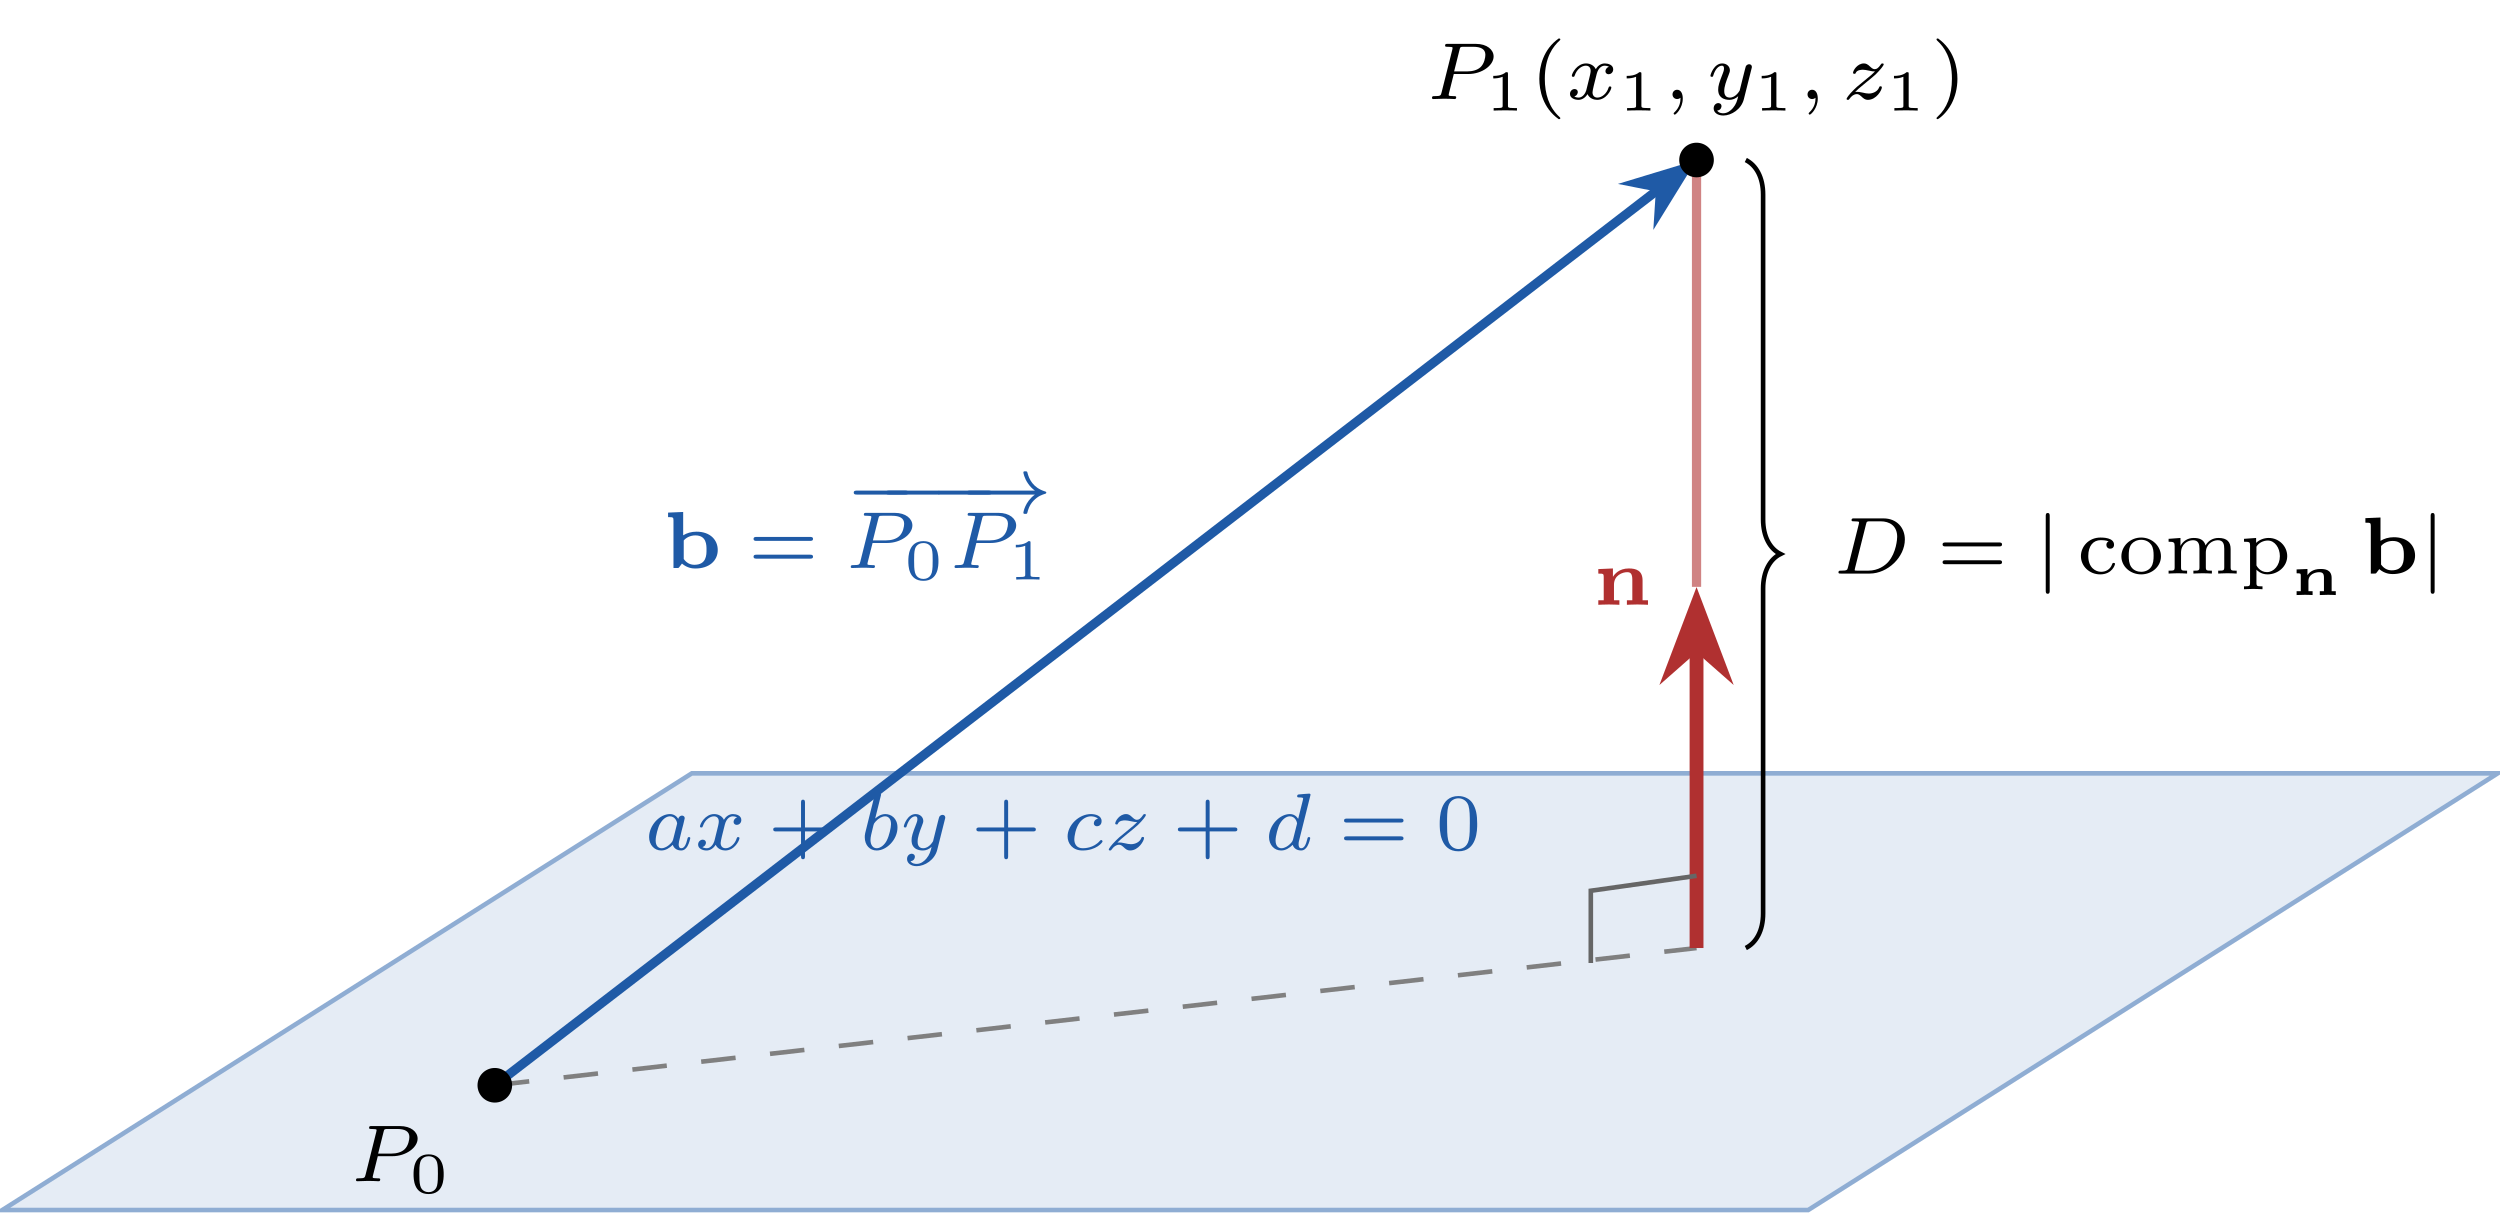
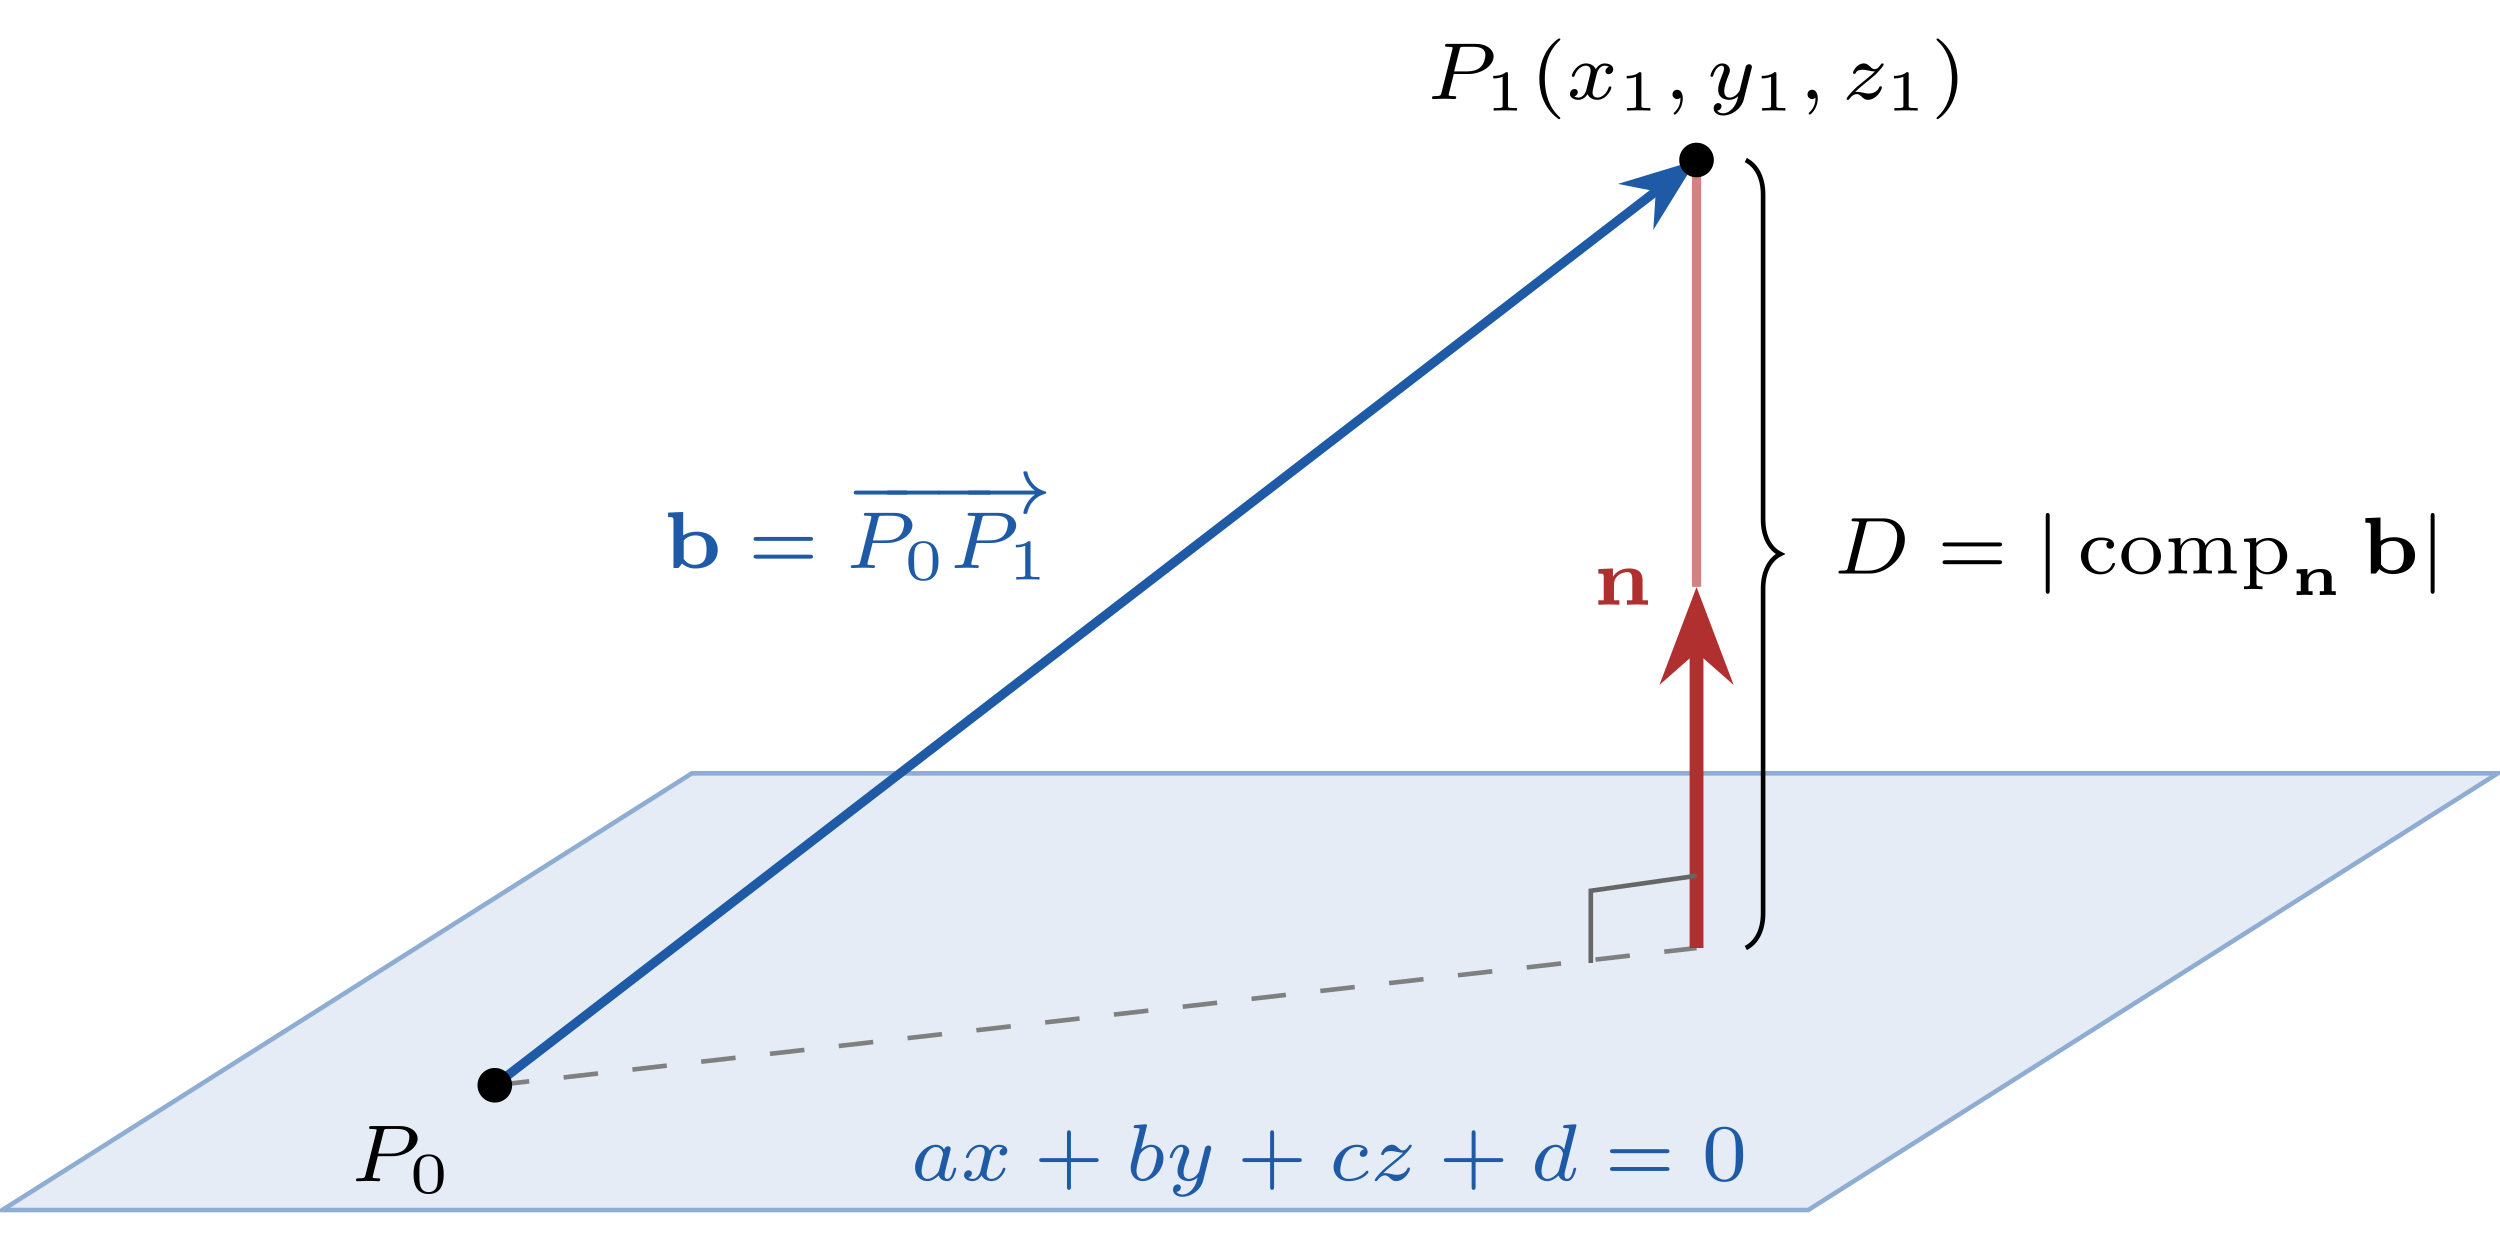
- <svg xmlns="http://www.w3.org/2000/svg" version="1.1" width="323.748pt" height="159.445pt" viewBox="-69.011 -69.011 215.832 106.296" data-scale="1.5">
+ <svg xmlns="http://www.w3.org/2000/svg" version="1.1" width="323.748pt" height="159.866pt" viewBox="-69.011 -69.011 215.832 106.578" data-scale="1.5">
  <defs />
  <g id="page1">
    <g stroke-miterlimit="10" transform="translate(-46.13473,30.06914)scale(0.996264,-0.996264)">
      <g fill="#000" stroke="#000">
        <g stroke-width="0.4">
          <g fill="#e5ecf5" stroke="#e5ecf5">
            <path d="M-22.762-5.406H133.728L193.479 32.437H36.989Z" stroke="none" />
          </g>
          <g fill="#8fadd3" stroke="#8fadd3">
            <path d="M-22.762-5.406H133.728L193.479 32.437H36.989Z" fill="none" />
          </g>
          <g fill="#1f5aa6" stroke="#1f5aa6">
            <g stroke-width="0.8">
              <path d="M19.917 5.406L120.785 83.069" fill="none" />
              <g transform="matrix(0.79231,0.61003,-0.61003,0.79231,118.8249,81.55975)">
                <g stroke-dasharray="none" stroke-dashoffset="0.0">
                  <g stroke-linejoin="miter">
                    <path d="M5.461 0L1.292 1.576L2.674 0L1.292-1.576Z" />
                  </g>
                </g>
              </g>
              <g transform="translate(34.54506,50.22899)">
                <g stroke="none" transform="scale(-1.00375,1.00375)translate(-46.13473,30.06914)scale(-1,-1)">
                  <g fill="#1f5aa6">
                    <g stroke="none">
                      <g fill="#1f5aa6">
                        <path d="M-44.447 25.229L-45.751 25.285V25.676C-45.34 25.676-45.284 25.676-45.284 25.948V30.069H-44.97C-44.859 30.069-44.852 30.062-44.817 30.034C-44.754 29.958-44.614 29.762-44.552 29.686C-44.084 30.083-43.624 30.111-43.394 30.111C-42.195 30.111-41.462 29.435-41.462 28.514C-41.462 27.67-42.083 26.931-43.296 26.931C-43.743 26.931-44.133 27.049-44.447 27.245V25.229ZM-44.398 27.691C-44.203 27.454-43.833 27.252-43.394 27.252C-42.432 27.252-42.432 28.075-42.432 28.5C-42.432 28.932-42.432 29.79-43.478 29.79C-43.854 29.79-44.168 29.616-44.398 29.288V27.691Z" />
                        <path d="M-33.502 27.726C-33.397 27.726-33.237 27.726-33.237 27.552C-33.237 27.384-33.404 27.384-33.495 27.384H-38.112C-38.202 27.384-38.37 27.384-38.37 27.552C-38.37 27.726-38.209 27.726-38.105 27.726H-33.502ZM-33.495 29.26C-33.404 29.26-33.237 29.26-33.237 29.093C-33.237 28.918-33.397 28.918-33.502 28.918H-38.105C-38.209 28.918-38.37 28.918-38.37 29.093C-38.37 29.26-38.202 29.26-38.112 29.26H-33.495Z" />
                        <path d="M-25.286 23.728C-25.174 23.728-25.007 23.728-25.007 23.56C-25.007 23.386-25.167 23.386-25.286 23.386H-29.442C-29.554 23.386-29.721 23.386-29.721 23.553C-29.721 23.728-29.561 23.728-29.442 23.728H-25.286Z" />
                        <path d="M-22.503 23.728C-22.391 23.728-22.224 23.728-22.224 23.56C-22.224 23.386-22.384 23.386-22.503 23.386H-26.659C-26.771 23.386-26.938 23.386-26.938 23.553C-26.938 23.728-26.778 23.728-26.659 23.728H-22.503Z" />
                        <path d="M-18.09 23.728C-17.979 23.728-17.811 23.728-17.811 23.56C-17.811 23.386-17.972 23.386-18.09 23.386H-22.247C-22.358 23.386-22.525 23.386-22.525 23.553C-22.525 23.728-22.365 23.728-22.247 23.728H-18.09Z" />
                        <path d="M-14.08 23.728C-14.958 24.369-15.077 25.283-15.077 25.29C-15.077 25.394-15.007 25.394-14.91 25.394C-14.784 25.394-14.763 25.394-14.728 25.276C-14.686 25.101-14.575 24.655-14.212 24.272C-13.808 23.846-13.459 23.742-13.166 23.651C-13.124 23.637-13.096 23.595-13.096 23.56C-13.096 23.49-13.138 23.477-13.229 23.449C-14.233 23.128-14.589 22.416-14.735 21.803C-14.763 21.719-14.812 21.719-14.91 21.719S-15.077 21.719-15.077 21.824C-15.077 21.838-15.007 22.305-14.666 22.786C-14.505 23.023-14.31 23.218-14.08 23.386H-19.68C-19.791 23.386-19.959 23.386-19.959 23.553C-19.959 23.728-19.798 23.728-19.68 23.728H-14.08Z" />
                        <path d="M-28.096 27.907H-26.834C-25.655 27.907-24.658 27.154-24.658 26.394C-24.658 25.808-25.23 25.306-26.185 25.306H-28.626C-28.766 25.306-28.849 25.306-28.849 25.459C-28.849 25.557-28.773 25.557-28.619 25.557C-28.508 25.557-28.48 25.557-28.354 25.571C-28.215 25.585-28.201 25.599-28.201 25.669C-28.201 25.683-28.201 25.717-28.229 25.822L-29.149 29.497C-29.219 29.769-29.226 29.818-29.77 29.818C-29.895 29.818-29.979 29.818-29.979 29.972C-29.979 29.978-29.979 30.069-29.868 30.069C-29.665 30.069-29.163 30.041-28.961 30.041C-28.842 30.041-28.598 30.041-28.48 30.048C-28.34 30.055-28.166 30.069-28.033 30.069C-27.992 30.069-27.887 30.069-27.887 29.916C-27.887 29.818-27.971 29.818-28.11 29.818C-28.117 29.818-28.25 29.818-28.375 29.804C-28.536 29.79-28.536 29.769-28.536 29.7C-28.536 29.693-28.536 29.651-28.508 29.546L-28.096 27.907ZM-27.594 25.794C-27.538 25.578-27.531 25.557-27.238 25.557H-26.423C-25.774 25.557-25.369 25.752-25.369 26.247C-25.369 26.464-25.453 27.015-25.802 27.328C-26.053 27.552-26.45 27.684-26.953 27.684H-28.068L-27.594 25.794Z" />
                        <path d="M-22.408 29.471C-22.408 29.113-22.408 27.748-23.708 27.748S-25.008 29.113-25.008 29.471C-25.008 29.835-25.008 31.175-23.708 31.175S-22.408 29.835-22.408 29.471ZM-23.708 31.011C-23.893 31.011-24.311 30.946-24.436 30.443C-24.505 30.174-24.51 29.82-24.51 29.412C-24.51 29.043-24.51 28.699-24.431 28.415C-24.306 27.997-23.923 27.912-23.708 27.912C-23.34 27.912-23.076 28.102-22.976 28.45C-22.906 28.704-22.906 29.118-22.906 29.412C-22.906 29.75-22.906 30.154-22.981 30.453C-23.111 30.936-23.509 31.011-23.708 31.011Z" />
                        <path d="M-19.136 27.907H-17.873C-16.695 27.907-15.698 27.154-15.698 26.394C-15.698 25.808-16.269 25.306-17.225 25.306H-19.666C-19.805 25.306-19.889 25.306-19.889 25.459C-19.889 25.557-19.812 25.557-19.659 25.557C-19.547 25.557-19.519 25.557-19.394 25.571C-19.254 25.585-19.24 25.599-19.24 25.669C-19.24 25.683-19.24 25.717-19.268 25.822L-20.189 29.497C-20.258 29.769-20.265 29.818-20.809 29.818C-20.935 29.818-21.019 29.818-21.019 29.972C-21.019 29.978-21.019 30.069-20.907 30.069C-20.705 30.069-20.203 30.041-20 30.041C-19.882 30.041-19.638 30.041-19.519 30.048C-19.38 30.055-19.205 30.069-19.073 30.069C-19.031 30.069-18.926 30.069-18.926 29.916C-18.926 29.818-19.01 29.818-19.15 29.818C-19.157 29.818-19.289 29.818-19.415 29.804C-19.575 29.79-19.575 29.769-19.575 29.7C-19.575 29.693-19.575 29.651-19.547 29.546L-19.136 27.907ZM-18.634 25.794C-18.578 25.578-18.571 25.557-18.278 25.557H-17.462C-16.813 25.557-16.409 25.752-16.409 26.247C-16.409 26.464-16.493 27.015-16.841 27.328C-17.092 27.552-17.49 27.684-17.992 27.684H-19.108L-18.634 25.794Z" />
                        <path d="M-14.459 27.897C-14.459 27.748-14.474 27.748-14.638 27.748C-14.992 28.067-15.545 28.067-15.644 28.067H-15.729V28.286H-15.644C-15.53 28.286-15.206 28.271-14.917 28.146V30.637C-14.917 30.791-14.917 30.846-15.445 30.846H-15.694V31.065C-15.42 31.045-14.977 31.045-14.688 31.045S-13.956 31.045-13.682 31.065V30.846H-13.931C-14.459 30.846-14.459 30.791-14.459 30.637V27.897Z" />
                      </g>
                    </g>
                  </g>
                </g>
              </g>
            </g>
          </g>
          <g fill="#808080" stroke="#808080">
            <g stroke-dasharray="3.0,3.0" stroke-dashoffset="0.0">
              <path d="M19.917 5.406L124.054 17.3" fill="none" />
            </g>
          </g>
          <g fill="#b03030" stroke="#b03030">
            <g stroke-width="1.2">
              <path d="M124.054 17.3V43.422" fill="none" />
              <g transform="matrix(0.0,1.0,-1.0,0.0,124.0542,40.19775)">
                <g stroke-dasharray="none" stroke-dashoffset="0.0">
                  <g stroke-linejoin="miter">
                    <path d="M6.691 0L1.938 1.802L3.524 0L1.938-1.802Z" />
                  </g>
                </g>
              </g>
              <g transform="translate(115.0934,47.04219)">
                <g stroke="none" transform="scale(-1.00375,1.00375)translate(-46.13473,30.06914)scale(-1,-1)">
                  <g fill="#b03030">
                    <g stroke="none">
                      <g fill="#b03030">
                        <path d="M-41.867 27.97C-41.867 27.112-42.418 26.931-43.059 26.931C-43.903 26.931-44.294 27.433-44.426 27.656V26.931L-45.688 26.987V27.377C-45.277 27.377-45.221 27.377-45.221 27.649V29.679H-45.688V30.069C-45.681 30.069-45.117 30.041-44.782 30.041C-44.44 30.041-43.875 30.069-43.868 30.069V29.679H-44.335V28.333C-44.335 27.524-43.61 27.252-43.192 27.252C-42.885 27.252-42.752 27.412-42.752 27.914V29.679H-43.22V30.069C-43.213 30.069-42.648 30.041-42.313 30.041C-41.971 30.041-41.406 30.069-41.399 30.069V29.679H-41.867V27.97Z" />
                      </g>
                    </g>
                  </g>
                </g>
              </g>
            </g>
          </g>
          <g fill="#d08383" stroke="#d08383">
            <g stroke-width="0.8">
              <path d="M124.054 48.598V85.586" fill="none" />
            </g>
          </g>
          <g fill="#666" stroke="#666">
            <path d="M124.054 23.559L114.892 22.262V16.002" fill="none" />
          </g>
          <path d="M128.322 85.586C129.222 85.136 129.822 84.086 129.822 82.586V54.443C129.822 52.943 130.422 51.893 131.322 51.443C130.422 50.993 129.822 49.943 129.822 48.443V20.3C129.822 18.8 129.222 17.75 128.322 17.3" fill="none" />
          <g transform="translate(135.8553,49.74829)">
            <g stroke="none" transform="scale(-1.00375,1.00375)translate(-46.13473,30.06914)scale(-1,-1)">
              <g fill="#000">
                <g stroke="none">
                  <path d="M-44.817 29.525C-44.872 29.762-44.886 29.818-45.43 29.818C-45.556 29.818-45.64 29.818-45.64 29.972C-45.64 30.069-45.556 30.069-45.43 30.069H-42.941C-41.393 30.069-39.907 28.646-39.907 27.126C-39.907 26.108-40.611 25.306-41.748 25.306H-44.287C-44.426 25.306-44.51 25.306-44.51 25.459C-44.51 25.557-44.433 25.557-44.28 25.557C-44.168 25.557-44.14 25.557-44.015 25.571C-43.875 25.585-43.861 25.599-43.861 25.669C-43.861 25.683-43.861 25.717-43.889 25.822L-44.817 29.525ZM-43.255 25.794C-43.199 25.578-43.192 25.557-42.899 25.557H-42.006C-41.225 25.557-40.57 25.948-40.57 26.896C-40.57 27.056-40.639 28.263-41.337 29.058C-41.609 29.372-42.208 29.818-43.066 29.818H-44.015C-44.231 29.818-44.238 29.811-44.238 29.748C-44.238 29.741-44.238 29.707-44.21 29.602L-43.255 25.794Z" />
                  <path d="M-31.783 27.726C-31.678 27.726-31.518 27.726-31.518 27.552C-31.518 27.384-31.685 27.384-31.776 27.384H-36.392C-36.483 27.384-36.65 27.384-36.65 27.552C-36.65 27.726-36.49 27.726-36.385 27.726H-31.783ZM-31.776 29.26C-31.685 29.26-31.518 29.26-31.518 29.093C-31.518 28.918-31.678 28.918-31.783 28.918H-36.385C-36.49 28.918-36.65 28.918-36.65 29.093C-36.65 29.26-36.483 29.26-36.392 29.26H-31.776Z" />
                  <path d="M-27.402 25.111C-27.402 25.006-27.402 24.839-27.569 24.839C-27.744 24.839-27.744 24.999-27.744 25.111V31.541C-27.744 31.645-27.744 31.813-27.576 31.813C-27.402 31.813-27.402 31.652-27.402 31.541V25.111Z" />
                  <path d="M-22.315 27.287C-22.441 27.342-22.51 27.454-22.51 27.593C-22.51 27.782-22.378 27.921-22.183 27.921C-21.994 27.921-21.848 27.803-21.848 27.579C-21.848 26.959-22.817 26.959-23.013 26.959C-24.059 26.959-24.707 27.761-24.707 28.563C-24.707 29.441-23.961 30.139-23.047 30.139C-22.008 30.139-21.764 29.316-21.764 29.232S-21.855 29.149-21.883 29.149C-21.973 29.149-21.98 29.17-22.015 29.267C-22.169 29.7-22.538 29.916-22.964 29.916C-23.445 29.916-24.073 29.56-24.073 28.556C-24.073 27.67-23.64 27.182-22.992 27.182C-22.901 27.182-22.566 27.182-22.315 27.287Z" />
                  <path d="M-17.797 28.584C-17.797 27.712-18.543 26.959-19.505 26.959S-21.214 27.712-21.214 28.584C-21.214 29.448-20.447 30.139-19.505 30.139S-17.797 29.448-17.797 28.584ZM-19.505 29.916C-19.763 29.916-20.14 29.832-20.37 29.49C-20.558 29.204-20.579 28.842-20.579 28.521C-20.579 28.221-20.572 27.81-20.328 27.51C-20.154 27.307-19.861 27.154-19.505 27.154C-19.094 27.154-18.801 27.349-18.647 27.566C-18.452 27.838-18.431 28.186-18.431 28.521S-18.452 29.225-18.654 29.511C-18.843 29.776-19.163 29.916-19.505 29.916Z" />
                  <path d="M-11.782 27.956C-11.782 27.349-12.082 26.994-12.828 26.994C-13.379 26.994-13.756 27.294-13.944 27.642C-14.083 27.147-14.46 26.994-14.969 26.994C-15.541 26.994-15.91 27.307-16.106 27.67H-16.113V26.994L-17.138 27.07V27.321C-16.671 27.321-16.615 27.37-16.615 27.712V29.518C-16.615 29.818-16.685 29.818-17.138 29.818V30.069C-17.124 30.069-16.636 30.041-16.343 30.041C-16.085 30.041-15.604 30.062-15.541 30.069V29.818C-15.994 29.818-16.064 29.818-16.064 29.518V28.263C-16.064 27.531-15.485 27.189-15.025 27.189C-14.537 27.189-14.474 27.573-14.474 27.928V29.518C-14.474 29.818-14.544 29.818-14.997 29.818V30.069C-14.983 30.069-14.495 30.041-14.202 30.041C-13.944 30.041-13.463 30.062-13.4 30.069V29.818C-13.853 29.818-13.923 29.818-13.923 29.518V28.263C-13.923 27.531-13.344 27.189-12.884 27.189C-12.396 27.189-12.333 27.573-12.333 27.928V29.518C-12.333 29.818-12.403 29.818-12.856 29.818V30.069C-12.842 30.069-12.354 30.041-12.061 30.041C-11.803 30.041-11.322 30.062-11.259 30.069V29.818C-11.712 29.818-11.782 29.818-11.782 29.518V27.956Z" />
                  <path d="M-9.031 31.171C-9.484 31.171-9.554 31.171-9.554 30.871V29.734C-9.519 29.769-9.191 30.139-8.605 30.139C-7.685 30.139-6.897 29.448-6.897 28.563C-6.897 27.705-7.608 26.994-8.494 26.994C-8.891 26.994-9.296 27.14-9.582 27.419V26.994L-10.628 27.07V27.321C-10.14 27.321-10.105 27.356-10.105 27.649V30.871C-10.105 31.171-10.174 31.171-10.628 31.171V31.422C-10.614 31.422-10.126 31.394-9.833 31.394C-9.575 31.394-9.094 31.415-9.031 31.422V31.171ZM-9.554 27.747C-9.345 27.398-8.94 27.217-8.571 27.217C-7.985 27.217-7.531 27.831-7.531 28.563C-7.531 29.358-8.054 29.944-8.647 29.944C-9.261 29.944-9.533 29.407-9.554 29.365V27.747Z" />
                  <path d="M-3.062 30.454C-3.062 29.717-3.66 29.672-4.029 29.672C-4.701 29.672-5.025 30.01-5.15 30.205V29.672L-6.086 29.712V30.045C-5.767 30.045-5.727 30.045-5.727 30.24V31.59H-6.086V31.923C-5.882 31.913-5.593 31.903-5.394 31.903C-5.209 31.903-4.926 31.908-4.706 31.923V31.59H-5.065V30.718C-5.065 30.11-4.452 29.951-4.143 29.951C-3.825 29.951-3.725 30.08-3.725 30.439V31.59H-4.084V31.923C-3.879 31.913-3.591 31.903-3.391 31.903C-3.207 31.903-2.923 31.908-2.704 31.923V31.59H-3.062V30.454Z" />
                  <path d="M1.156 25.229L-.148 25.285V25.676C.263 25.676 .319 25.676 .319 25.948V30.069H.633C.744 30.069 .751 30.062 .786 30.034C.849 29.958 .988 29.762 1.051 29.686C1.518 30.083 1.979 30.111 2.209 30.111C3.408 30.111 4.141 29.435 4.141 28.514C4.141 27.67 3.52 26.931 2.306 26.931C1.86 26.931 1.47 27.049 1.156 27.245V25.229ZM1.205 27.691C1.4 27.454 1.769 27.252 2.209 27.252C3.171 27.252 3.171 28.075 3.171 28.5C3.171 28.932 3.171 29.79 2.125 29.79C1.749 29.79 1.435 29.616 1.205 29.288V27.691Z" />
                  <path d="M5.83 25.111C5.83 25.006 5.83 24.839 5.663 24.839C5.488 24.839 5.488 24.999 5.488 25.111V31.541C5.488 31.645 5.488 31.813 5.656 31.813C5.83 31.813 5.83 31.652 5.83 31.541V25.111Z" />
                </g>
              </g>
            </g>
          </g>
          <path d="M21.417 5.406C21.417 6.235 20.745 6.906 19.917 6.906C19.088 6.906 18.417 6.235 18.417 5.406S19.088 3.906 19.917 3.906C20.745 3.906 21.417 4.578 21.417 5.406ZM19.917 5.406" stroke="none" />
          <g transform="translate(7.38971,-2.91022)">
            <g stroke="none" transform="scale(-1.00375,1.00375)translate(-46.13473,30.06914)scale(-1,-1)">
              <g fill="#000">
                <g stroke="none">
                  <path d="M-43.757 27.907H-42.494C-41.316 27.907-40.319 27.154-40.319 26.394C-40.319 25.808-40.89 25.306-41.846 25.306H-44.287C-44.426 25.306-44.51 25.306-44.51 25.459C-44.51 25.557-44.433 25.557-44.28 25.557C-44.168 25.557-44.14 25.557-44.015 25.571C-43.875 25.585-43.861 25.599-43.861 25.669C-43.861 25.683-43.861 25.717-43.889 25.822L-44.81 29.497C-44.879 29.769-44.886 29.818-45.43 29.818C-45.556 29.818-45.64 29.818-45.64 29.972C-45.64 29.978-45.64 30.069-45.528 30.069C-45.326 30.069-44.824 30.041-44.621 30.041C-44.503 30.041-44.259 30.041-44.14 30.048C-44.001 30.055-43.826 30.069-43.694 30.069C-43.652 30.069-43.547 30.069-43.547 29.916C-43.547 29.818-43.631 29.818-43.771 29.818C-43.778 29.818-43.91 29.818-44.036 29.804C-44.196 29.79-44.196 29.769-44.196 29.7C-44.196 29.693-44.196 29.651-44.168 29.546L-43.757 27.907ZM-43.255 25.794C-43.199 25.578-43.192 25.557-42.899 25.557H-42.083C-41.434 25.557-41.03 25.752-41.03 26.247C-41.03 26.464-41.114 27.015-41.462 27.328C-41.713 27.552-42.111 27.684-42.613 27.684H-43.729L-43.255 25.794Z" />
                  <path d="M-38.069 29.471C-38.069 29.113-38.069 27.748-39.369 27.748S-40.669 29.113-40.669 29.471C-40.669 29.835-40.669 31.175-39.369 31.175S-38.069 29.835-38.069 29.471ZM-39.369 31.011C-39.553 31.011-39.972 30.946-40.096 30.443C-40.166 30.174-40.171 29.82-40.171 29.412C-40.171 29.043-40.171 28.699-40.091 28.415C-39.967 27.997-39.583 27.912-39.369 27.912C-39 27.912-38.736 28.102-38.637 28.45C-38.567 28.704-38.567 29.118-38.567 29.412C-38.567 29.75-38.567 30.154-38.641 30.453C-38.771 30.936-39.17 31.011-39.369 31.011Z" />
                </g>
              </g>
            </g>
          </g>
          <path d="M125.554 85.586C125.554 86.414 124.883 87.086 124.054 87.086S122.554 86.414 122.554 85.586S123.226 84.086 124.054 84.086S125.554 84.758 125.554 85.586ZM124.054 85.586" stroke="none" />
          <g transform="translate(100.6316,90.86893)">
            <g stroke="none" transform="scale(-1.00375,1.00375)translate(-46.13473,30.06914)scale(-1,-1)">
              <g fill="#000">
                <g stroke="none">
                  <path d="M-43.757 27.907H-42.494C-41.316 27.907-40.319 27.154-40.319 26.394C-40.319 25.808-40.89 25.306-41.846 25.306H-44.287C-44.426 25.306-44.51 25.306-44.51 25.459C-44.51 25.557-44.433 25.557-44.28 25.557C-44.168 25.557-44.14 25.557-44.015 25.571C-43.875 25.585-43.861 25.599-43.861 25.669C-43.861 25.683-43.861 25.717-43.889 25.822L-44.81 29.497C-44.879 29.769-44.886 29.818-45.43 29.818C-45.556 29.818-45.64 29.818-45.64 29.972C-45.64 29.978-45.64 30.069-45.528 30.069C-45.326 30.069-44.824 30.041-44.621 30.041C-44.503 30.041-44.259 30.041-44.14 30.048C-44.001 30.055-43.826 30.069-43.694 30.069C-43.652 30.069-43.547 30.069-43.547 29.916C-43.547 29.818-43.631 29.818-43.771 29.818C-43.778 29.818-43.91 29.818-44.036 29.804C-44.196 29.79-44.196 29.769-44.196 29.7C-44.196 29.693-44.196 29.651-44.168 29.546L-43.757 27.907ZM-43.255 25.794C-43.199 25.578-43.192 25.557-42.899 25.557H-42.083C-41.434 25.557-41.03 25.752-41.03 26.247C-41.03 26.464-41.114 27.015-41.462 27.328C-41.713 27.552-42.111 27.684-42.613 27.684H-43.729L-43.255 25.794Z" />
                  <path d="M-39.08 27.897C-39.08 27.748-39.095 27.748-39.259 27.748C-39.613 28.067-40.166 28.067-40.265 28.067H-40.35V28.286H-40.265C-40.151 28.286-39.827 28.271-39.538 28.146V30.637C-39.538 30.791-39.538 30.846-40.066 30.846H-40.315V31.065C-40.041 31.045-39.598 31.045-39.309 31.045S-38.577 31.045-38.303 31.065V30.846H-38.552C-39.08 30.846-39.08 30.791-39.08 30.637V27.897Z" />
                  <path d="M-34.698 24.839C-36.023 25.773-36.372 27.252-36.372 28.319C-36.372 29.302-36.079 30.829-34.698 31.806C-34.643 31.806-34.559 31.806-34.559 31.722C-34.559 31.68-34.58 31.666-34.629 31.617C-35.556 30.78-35.898 29.595-35.898 28.326C-35.898 26.443-35.18 25.522-34.608 25.006C-34.58 24.978-34.559 24.957-34.559 24.922C-34.559 24.839-34.643 24.839-34.698 24.839Z" />
                  <path d="M-32.324 29.33C-32.394 29.567-32.624 29.944-32.98 29.944C-33.001 29.944-33.21 29.944-33.356 29.846C-33.071 29.755-33.05 29.504-33.05 29.462C-33.05 29.309-33.168 29.204-33.329 29.204C-33.524 29.204-33.726 29.372-33.726 29.63C-33.726 29.978-33.336 30.139-32.994 30.139C-32.673 30.139-32.387 29.937-32.213 29.644C-32.045 30.013-31.662 30.139-31.383 30.139C-30.581 30.139-30.155 29.267-30.155 29.072C-30.155 28.981-30.246 28.981-30.267 28.981C-30.365 28.981-30.372 29.016-30.4 29.1C-30.546 29.581-30.964 29.944-31.355 29.944C-31.634 29.944-31.78 29.755-31.78 29.49C-31.78 29.309-31.613 28.674-31.418 27.9C-31.278 27.363-30.964 27.189-30.734 27.189C-30.72 27.189-30.504 27.189-30.358 27.287C-30.581 27.349-30.665 27.545-30.665 27.67C-30.665 27.824-30.546 27.928-30.386 27.928S-29.995 27.796-29.995 27.503C-29.995 27.112-30.441 26.994-30.72 26.994C-31.069 26.994-31.348 27.224-31.501 27.489C-31.627 27.203-31.948 26.994-32.338 26.994C-33.119 26.994-33.566 27.851-33.566 28.061C-33.566 28.151-33.468 28.151-33.447 28.151C-33.356 28.151-33.349 28.123-33.315 28.033C-33.14 27.489-32.701 27.189-32.359 27.189C-32.129 27.189-31.941 27.314-31.941 27.649C-31.941 27.789-32.024 28.137-32.087 28.374L-32.324 29.33Z" />
                  <path d="M-27.56 27.897C-27.56 27.748-27.575 27.748-27.74 27.748C-28.093 28.067-28.646 28.067-28.746 28.067H-28.831V28.286H-28.746C-28.631 28.286-28.308 28.271-28.019 28.146V30.637C-28.019 30.791-28.019 30.846-28.547 30.846H-28.796V31.065C-28.522 31.045-28.079 31.045-27.79 31.045S-27.057 31.045-26.783 31.065V30.846H-27.032C-27.56 30.846-27.56 30.791-27.56 30.637V27.897Z" />
                  <path d="M-24.183 29.958C-24.183 30.341-24.253 30.787-24.727 31.234C-24.755 31.262-24.776 31.283-24.776 31.317C-24.776 31.366-24.72 31.415-24.678 31.415C-24.581 31.415-23.988 30.857-23.988 30.027C-23.988 29.595-24.155 29.267-24.476 29.267C-24.706 29.267-24.874 29.448-24.874 29.665C-24.874 29.888-24.713 30.069-24.469 30.069C-24.302 30.069-24.19 29.958-24.183 29.958Z" />
                  <path d="M-18.051 27.44C-18.023 27.342-18.023 27.328-18.023 27.287C-18.023 27.147-18.134 27.063-18.253 27.063C-18.329 27.063-18.462 27.098-18.539 27.231C-18.56 27.273-18.615 27.496-18.65 27.635L-18.797 28.214C-18.839 28.381-19.055 29.26-19.076 29.337C-19.083 29.337-19.39 29.944-19.933 29.944C-20.408 29.944-20.408 29.49-20.408 29.365C-20.408 28.988-20.247 28.549-20.038 28.012C-19.954 27.789-19.92 27.705-19.92 27.586C-19.92 27.252-20.205 26.994-20.582 26.994C-21.286 26.994-21.6 27.942-21.6 28.061C-21.6 28.151-21.503 28.151-21.482 28.151C-21.384 28.151-21.377 28.116-21.356 28.04C-21.182 27.461-20.882 27.189-20.603 27.189C-20.484 27.189-20.429 27.266-20.429 27.433C-20.429 27.593-20.491 27.747-20.526 27.838C-20.861 28.688-20.931 28.946-20.931 29.253C-20.931 29.372-20.931 29.7-20.659 29.923C-20.443 30.104-20.15 30.139-19.961 30.139C-19.682 30.139-19.431 30.034-19.201 29.825C-19.292 30.209-19.369 30.502-19.661 30.85C-19.85 31.066-20.129 31.297-20.498 31.297C-20.547 31.297-20.875 31.297-21.021 31.066C-20.645 31.025-20.645 30.69-20.645 30.683C-20.645 30.46-20.847 30.418-20.917 30.418C-21.091 30.418-21.321 30.557-21.321 30.878C-21.321 31.234-20.987 31.492-20.491 31.492C-19.787 31.492-18.929 30.948-18.713 30.076L-18.051 27.44Z" />
                  <path d="M-15.905 27.897C-15.905 27.748-15.92 27.748-16.084 27.748C-16.438 28.067-16.991 28.067-17.091 28.067H-17.175V28.286H-17.091C-16.976 28.286-16.652 28.271-16.363 28.146V30.637C-16.363 30.791-16.363 30.846-16.891 30.846H-17.14V31.065C-16.866 31.045-16.423 31.045-16.134 31.045S-15.402 31.045-15.128 31.065V30.846H-15.377C-15.905 30.846-15.905 30.791-15.905 30.637V27.897Z" />
                  <path d="M-12.528 29.958C-12.528 30.341-12.598 30.787-13.072 31.234C-13.1 31.262-13.121 31.283-13.121 31.317C-13.121 31.366-13.065 31.415-13.023 31.415C-12.925 31.415-12.333 30.857-12.333 30.027C-12.333 29.595-12.5 29.267-12.821 29.267C-13.051 29.267-13.218 29.448-13.218 29.665C-13.218 29.888-13.058 30.069-12.814 30.069C-12.646 30.069-12.535 29.958-12.528 29.958Z" />
                  <path d="M-9.101 29.455C-8.92 29.274-8.794 29.142-8.201 28.667C-8.055 28.549-7.532 28.13-7.33 27.935C-6.904 27.517-6.639 27.161-6.639 27.077S-6.73 26.994-6.758 26.994C-6.82 26.994-6.841 27.008-6.876 27.063C-7.092 27.384-7.239 27.489-7.406 27.489C-7.49 27.489-7.595 27.482-7.804 27.28C-8.041 27.042-8.194 26.994-8.355 26.994C-8.913 26.994-9.289 27.6-9.289 27.81C-9.289 27.872-9.219 27.893-9.171 27.893C-9.087 27.893-9.073 27.872-9.045 27.796C-8.941 27.552-8.55 27.538-8.438 27.538C-8.278 27.538-8.097 27.579-7.999 27.6C-7.615 27.684-7.567 27.684-7.392 27.684C-7.574 27.872-7.699 27.998-8.362 28.528C-8.906 28.96-9.094 29.135-9.226 29.274C-9.645 29.686-9.847 29.992-9.847 30.055C-9.847 30.139-9.756 30.139-9.729 30.139C-9.659 30.139-9.645 30.125-9.61 30.069C-9.422 29.804-9.206 29.644-8.968 29.644C-8.885 29.644-8.78 29.651-8.592 29.825C-8.376 30.034-8.236 30.139-8.013 30.139C-7.267 30.139-6.8 29.295-6.8 29.058C-6.8 28.974-6.876 28.967-6.918 28.967C-7.002 28.967-7.016 29.002-7.044 29.079C-7.176 29.428-7.588 29.595-7.929 29.595C-8.09 29.595-8.264 29.56-8.438 29.518C-8.759 29.448-8.815 29.448-8.941 29.448C-8.954 29.448-9.059 29.448-9.101 29.455Z" />
                  <path d="M-4.484 27.897C-4.484 27.748-4.499 27.748-4.663 27.748C-5.017 28.067-5.57 28.067-5.669 28.067H-5.754V28.286H-5.669C-5.555 28.286-5.231 28.271-4.942 28.146V30.637C-4.942 30.791-4.942 30.846-5.47 30.846H-5.719V31.065C-5.445 31.045-5.002 31.045-4.713 31.045S-3.98 31.045-3.706 31.065V30.846H-3.956C-4.484 30.846-4.484 30.791-4.484 30.637V27.897Z" />
                  <path d="M-1.95 24.839C-1.999 24.839-2.083 24.839-2.083 24.922C-2.083 24.957-2.062 24.978-2.02 25.027C-1.42 25.578-.751 26.519-.751 28.319C-.751 29.776-1.204 30.878-1.957 31.562C-2.076 31.68-2.083 31.687-2.083 31.722S-2.062 31.806-1.992 31.806C-1.908 31.806-1.246 31.345-.786 30.474C-.479 29.895-.277 29.142-.277 28.326C-.277 27.342-.569 25.815-1.95 24.839Z" />
                </g>
              </g>
            </g>
          </g>
          <g fill="#1f5aa6" stroke="#1f5aa6">
            <g fill="#1f5aa6" stroke="#1f5aa6">
</g>
-             <g transform="translate(32.86035,25.82109)">
+             <g transform="translate(55.90674,-2.83128)">
              <g stroke="none" transform="scale(-1.00375,1.00375)translate(-46.13473,30.06914)scale(-1,-1)">
                <g fill="#1f5aa6">
                  <g stroke="none">
                    <g fill="#1f5aa6">
                      <path d="M-43.192 27.405C-43.338 27.175-43.575 26.994-43.91 26.994C-44.803 26.994-45.709 27.977-45.709 28.981C-45.709 29.658-45.256 30.139-44.656 30.139C-44.28 30.139-43.945 29.923-43.666 29.651C-43.533 30.069-43.129 30.139-42.948 30.139C-42.697 30.139-42.522 29.985-42.397 29.769C-42.243 29.497-42.153 29.1-42.153 29.072C-42.153 28.981-42.243 28.981-42.264 28.981C-42.362 28.981-42.369 29.009-42.418 29.197C-42.501 29.532-42.634 29.944-42.927 29.944C-43.108 29.944-43.157 29.79-43.157 29.602C-43.157 29.483-43.101 29.232-43.052 29.051C-43.003 28.863-42.934 28.577-42.899 28.423L-42.759 27.893C-42.718 27.712-42.634 27.384-42.634 27.349C-42.634 27.196-42.759 27.126-42.871 27.126C-42.99 27.126-43.15 27.21-43.192 27.405ZM-43.638 29.197C-43.687 29.393-43.84 29.532-43.994 29.665C-44.057 29.72-44.335 29.944-44.635 29.944C-44.893 29.944-45.144 29.762-45.144 29.267C-45.144 28.898-44.942 28.13-44.782 27.851C-44.461 27.294-44.105 27.189-43.91 27.189C-43.422 27.189-43.289 27.719-43.289 27.796C-43.289 27.824-43.303 27.872-43.31 27.893L-43.638 29.197Z" />
                      <path d="M-40.077 29.33C-40.147 29.567-40.377 29.944-40.732 29.944C-40.753 29.944-40.962 29.944-41.109 29.846C-40.823 29.755-40.802 29.504-40.802 29.462C-40.802 29.309-40.921 29.204-41.081 29.204C-41.276 29.204-41.479 29.372-41.479 29.63C-41.479 29.978-41.088 30.139-40.746 30.139C-40.425 30.139-40.14 29.937-39.965 29.644C-39.798 30.013-39.414 30.139-39.135 30.139C-38.333 30.139-37.908 29.267-37.908 29.072C-37.908 28.981-37.999 28.981-38.02 28.981C-38.117 28.981-38.124 29.016-38.152 29.1C-38.298 29.581-38.717 29.944-39.107 29.944C-39.386 29.944-39.533 29.755-39.533 29.49C-39.533 29.309-39.365 28.674-39.17 27.9C-39.031 27.363-38.717 27.189-38.487 27.189C-38.473 27.189-38.257 27.189-38.11 27.287C-38.333 27.349-38.417 27.545-38.417 27.67C-38.417 27.824-38.298 27.928-38.138 27.928S-37.748 27.796-37.748 27.503C-37.748 27.112-38.194 26.994-38.473 26.994C-38.822 26.994-39.1 27.224-39.254 27.489C-39.379 27.203-39.7 26.994-40.091 26.994C-40.872 26.994-41.318 27.851-41.318 28.061C-41.318 28.151-41.221 28.151-41.2 28.151C-41.109 28.151-41.102 28.123-41.067 28.033C-40.893 27.489-40.453 27.189-40.112 27.189C-39.882 27.189-39.693 27.314-39.693 27.649C-39.693 27.789-39.777 28.137-39.84 28.374L-40.077 29.33Z" />
                      <path d="M-32.252 28.493H-30.118C-30.028 28.493-29.86 28.493-29.86 28.326C-29.86 28.151-30.021 28.151-30.118 28.151H-32.252V26.01C-32.252 25.92-32.252 25.752-32.42 25.752C-32.594 25.752-32.594 25.913-32.594 26.01V28.151H-34.735C-34.826 28.151-34.993 28.151-34.993 28.319C-34.993 28.493-34.833 28.493-34.735 28.493H-32.594V30.634C-32.594 30.725-32.594 30.892-32.427 30.892C-32.252 30.892-32.252 30.732-32.252 30.634V28.493Z" />
                      <path d="M-25.71 25.439C-25.703 25.425-25.682 25.334-25.682 25.327C-25.682 25.292-25.71 25.229-25.794 25.229C-25.933 25.229-26.512 25.285-26.686 25.299C-26.742 25.306-26.84 25.313-26.84 25.459C-26.84 25.557-26.742 25.557-26.658 25.557C-26.324 25.557-26.324 25.606-26.324 25.662C-26.324 25.71-26.393 25.989-26.435 26.15L-26.596 26.791C-26.658 27.029-27.042 28.556-27.056 28.646C-27.091 28.814-27.091 28.905-27.091 28.988C-27.091 29.693-26.645 30.139-26.066 30.139C-25.194 30.139-24.266 29.19-24.266 28.158C-24.266 27.342-24.831 26.994-25.313 26.994C-25.675 26.994-25.982 27.196-26.191 27.377L-25.71 25.439ZM-26.059 29.944C-26.4 29.944-26.596 29.644-26.596 29.232C-26.596 28.974-26.533 28.737-26.338 27.949C-26.296 27.817-26.296 27.803-26.163 27.649C-25.898 27.342-25.585 27.189-25.333 27.189C-25.061 27.189-24.824 27.391-24.824 27.865C-24.824 28.151-24.978 28.863-25.187 29.267C-25.354 29.609-25.703 29.944-26.059 29.944Z" />
                      <path d="M-20.17 27.44C-20.142 27.342-20.142 27.328-20.142 27.287C-20.142 27.147-20.254 27.063-20.372 27.063C-20.449 27.063-20.582 27.098-20.658 27.231C-20.679 27.273-20.735 27.496-20.77 27.635L-20.916 28.214C-20.958 28.381-21.174 29.26-21.195 29.337C-21.202 29.337-21.509 29.944-22.053 29.944C-22.527 29.944-22.527 29.49-22.527 29.365C-22.527 28.988-22.367 28.549-22.158 28.012C-22.074 27.789-22.039 27.705-22.039 27.586C-22.039 27.252-22.325 26.994-22.702 26.994C-23.406 26.994-23.72 27.942-23.72 28.061C-23.72 28.151-23.622 28.151-23.601 28.151C-23.504 28.151-23.497 28.116-23.476 28.04C-23.301 27.461-23.002 27.189-22.723 27.189C-22.604 27.189-22.548 27.266-22.548 27.433C-22.548 27.593-22.611 27.747-22.646 27.838C-22.981 28.688-23.05 28.946-23.05 29.253C-23.05 29.372-23.05 29.7-22.778 29.923C-22.562 30.104-22.269 30.139-22.081 30.139C-21.802 30.139-21.551 30.034-21.321 29.825C-21.411 30.209-21.488 30.502-21.781 30.85C-21.969 31.066-22.248 31.297-22.618 31.297C-22.667 31.297-22.995 31.297-23.141 31.066C-22.764 31.025-22.764 30.69-22.764 30.683C-22.764 30.46-22.967 30.418-23.036 30.418C-23.211 30.418-23.441 30.557-23.441 30.878C-23.441 31.234-23.106 31.492-22.611 31.492C-21.907 31.492-21.049 30.948-20.833 30.076L-20.17 27.44Z" />
                      <path d="M-14.714 28.493H-12.58C-12.489 28.493-12.322 28.493-12.322 28.326C-12.322 28.151-12.482 28.151-12.58 28.151H-14.714V26.01C-14.714 25.92-14.714 25.752-14.881 25.752C-15.056 25.752-15.056 25.913-15.056 26.01V28.151H-17.197C-17.287 28.151-17.455 28.151-17.455 28.319C-17.455 28.493-17.294 28.493-17.197 28.493H-15.056V30.634C-15.056 30.725-15.056 30.892-14.888 30.892C-14.714 30.892-14.714 30.732-14.714 30.634V28.493Z" />
                      <path d="M-6.958 27.398C-7.209 27.44-7.314 27.635-7.314 27.789C-7.314 27.977-7.167 28.047-7.042 28.047C-6.888 28.047-6.644 27.935-6.644 27.6C-6.644 27.126-7.188 26.994-7.565 26.994C-8.611 26.994-9.58 27.956-9.58 28.925C-9.58 29.525-9.162 30.139-8.29 30.139C-7.111 30.139-6.561 29.448-6.561 29.351C-6.561 29.309-6.623 29.232-6.679 29.232C-6.721 29.232-6.735 29.246-6.791 29.302C-7.335 29.944-8.151 29.944-8.276 29.944C-8.778 29.944-9.001 29.602-9.001 29.17C-9.001 28.967-8.904 28.207-8.541 27.726C-8.276 27.384-7.913 27.189-7.565 27.189C-7.467 27.189-7.132 27.203-6.958 27.398Z" />
                      <path d="M-5.281 29.455C-5.099 29.274-4.974 29.142-4.381 28.667C-4.235 28.549-3.711 28.13-3.509 27.935C-3.084 27.517-2.819 27.161-2.819 27.077S-2.909 26.994-2.937 26.994C-3 26.994-3.021 27.008-3.056 27.063C-3.272 27.384-3.419 27.489-3.586 27.489C-3.67 27.489-3.774 27.482-3.983 27.28C-4.221 27.042-4.374 26.994-4.534 26.994C-5.092 26.994-5.469 27.6-5.469 27.81C-5.469 27.872-5.399 27.893-5.35 27.893C-5.267 27.893-5.253 27.872-5.225 27.796C-5.12 27.552-4.73 27.538-4.618 27.538C-4.458 27.538-4.276 27.579-4.179 27.6C-3.795 27.684-3.746 27.684-3.572 27.684C-3.753 27.872-3.879 27.998-4.541 28.528C-5.085 28.96-5.274 29.135-5.406 29.274C-5.825 29.686-6.027 29.992-6.027 30.055C-6.027 30.139-5.936 30.139-5.908 30.139C-5.838 30.139-5.825 30.125-5.79 30.069C-5.601 29.804-5.385 29.644-5.148 29.644C-5.064 29.644-4.96 29.651-4.771 29.825C-4.555 30.034-4.416 30.139-4.193 30.139C-3.446 30.139-2.979 29.295-2.979 29.058C-2.979 28.974-3.056 28.967-3.098 28.967C-3.181 28.967-3.195 29.002-3.223 29.079C-3.356 29.428-3.767 29.595-4.109 29.595C-4.269 29.595-4.444 29.56-4.618 29.518C-4.939 29.448-4.995 29.448-5.12 29.448C-5.134 29.448-5.239 29.448-5.281 29.455Z" />
                      <path d="M2.683 28.493H4.817C4.908 28.493 5.075 28.493 5.075 28.326C5.075 28.151 4.915 28.151 4.817 28.151H2.683V26.01C2.683 25.92 2.683 25.752 2.516 25.752C2.341 25.752 2.341 25.913 2.341 26.01V28.151H.201C.11 28.151-.058 28.151-.058 28.319C-.058 28.493 .103 28.493 .201 28.493H2.341V30.634C2.341 30.725 2.341 30.892 2.509 30.892C2.683 30.892 2.683 30.732 2.683 30.634V28.493Z" />
                      <path d="M11.367 25.439C11.374 25.425 11.394 25.334 11.394 25.327C11.394 25.292 11.367 25.229 11.283 25.229C11.143 25.229 10.565 25.285 10.39 25.299C10.334 25.306 10.237 25.313 10.237 25.459C10.237 25.557 10.334 25.557 10.418 25.557C10.753 25.557 10.753 25.606 10.753 25.662C10.753 25.71 10.739 25.752 10.725 25.815L10.327 27.405C10.181 27.175 9.944 26.994 9.609 26.994C8.716 26.994 7.81 27.977 7.81 28.981C7.81 29.658 8.263 30.139 8.863 30.139C9.24 30.139 9.574 29.923 9.853 29.651C9.986 30.069 10.39 30.139 10.572 30.139C10.823 30.139 10.997 29.985 11.122 29.769C11.276 29.497 11.367 29.1 11.367 29.072C11.367 28.981 11.276 28.981 11.255 28.981C11.157 28.981 11.15 29.009 11.102 29.197C11.018 29.532 10.885 29.944 10.592 29.944C10.411 29.944 10.362 29.79 10.362 29.602C10.362 29.469 10.376 29.407 10.397 29.316L11.367 25.439ZM9.881 29.197C9.832 29.393 9.679 29.532 9.525 29.665C9.463 29.72 9.184 29.944 8.884 29.944C8.626 29.944 8.375 29.762 8.375 29.267C8.375 28.898 8.577 28.13 8.737 27.851C9.058 27.294 9.414 27.189 9.609 27.189C10.097 27.189 10.23 27.719 10.23 27.796C10.23 27.824 10.216 27.872 10.209 27.893L9.881 29.197Z" />
                      <path d="M19.155 27.726C19.26 27.726 19.42 27.726 19.42 27.552C19.42 27.384 19.253 27.384 19.162 27.384H14.546C14.455 27.384 14.288 27.384 14.288 27.552C14.288 27.726 14.448 27.726 14.553 27.726H19.155ZM19.162 29.26C19.253 29.26 19.42 29.26 19.42 29.093C19.42 28.918 19.26 28.918 19.155 28.918H14.553C14.448 28.918 14.288 28.918 14.288 29.093C14.288 29.26 14.455 29.26 14.546 29.26H19.162Z" />
                      <path d="M25.782 27.844C25.782 27.077 25.691 26.526 25.37 26.038C25.154 25.717 24.722 25.439 24.164 25.439C22.546 25.439 22.546 27.342 22.546 27.844S22.546 30.209 24.164 30.209S25.782 28.347 25.782 27.844ZM24.164 30.013C23.843 30.013 23.418 29.825 23.278 29.253C23.181 28.842 23.181 28.27 23.181 27.754C23.181 27.245 23.181 26.715 23.285 26.331C23.432 25.78 23.878 25.634 24.164 25.634C24.54 25.634 24.903 25.864 25.029 26.268C25.14 26.645 25.147 27.147 25.147 27.754C25.147 28.27 25.147 28.786 25.056 29.225C24.917 29.86 24.443 30.013 24.164 30.013Z" />
                    </g>
                  </g>
                </g>
              </g>
            </g>
          </g>
        </g>
      </g>
    </g>
  </g>
</svg>
